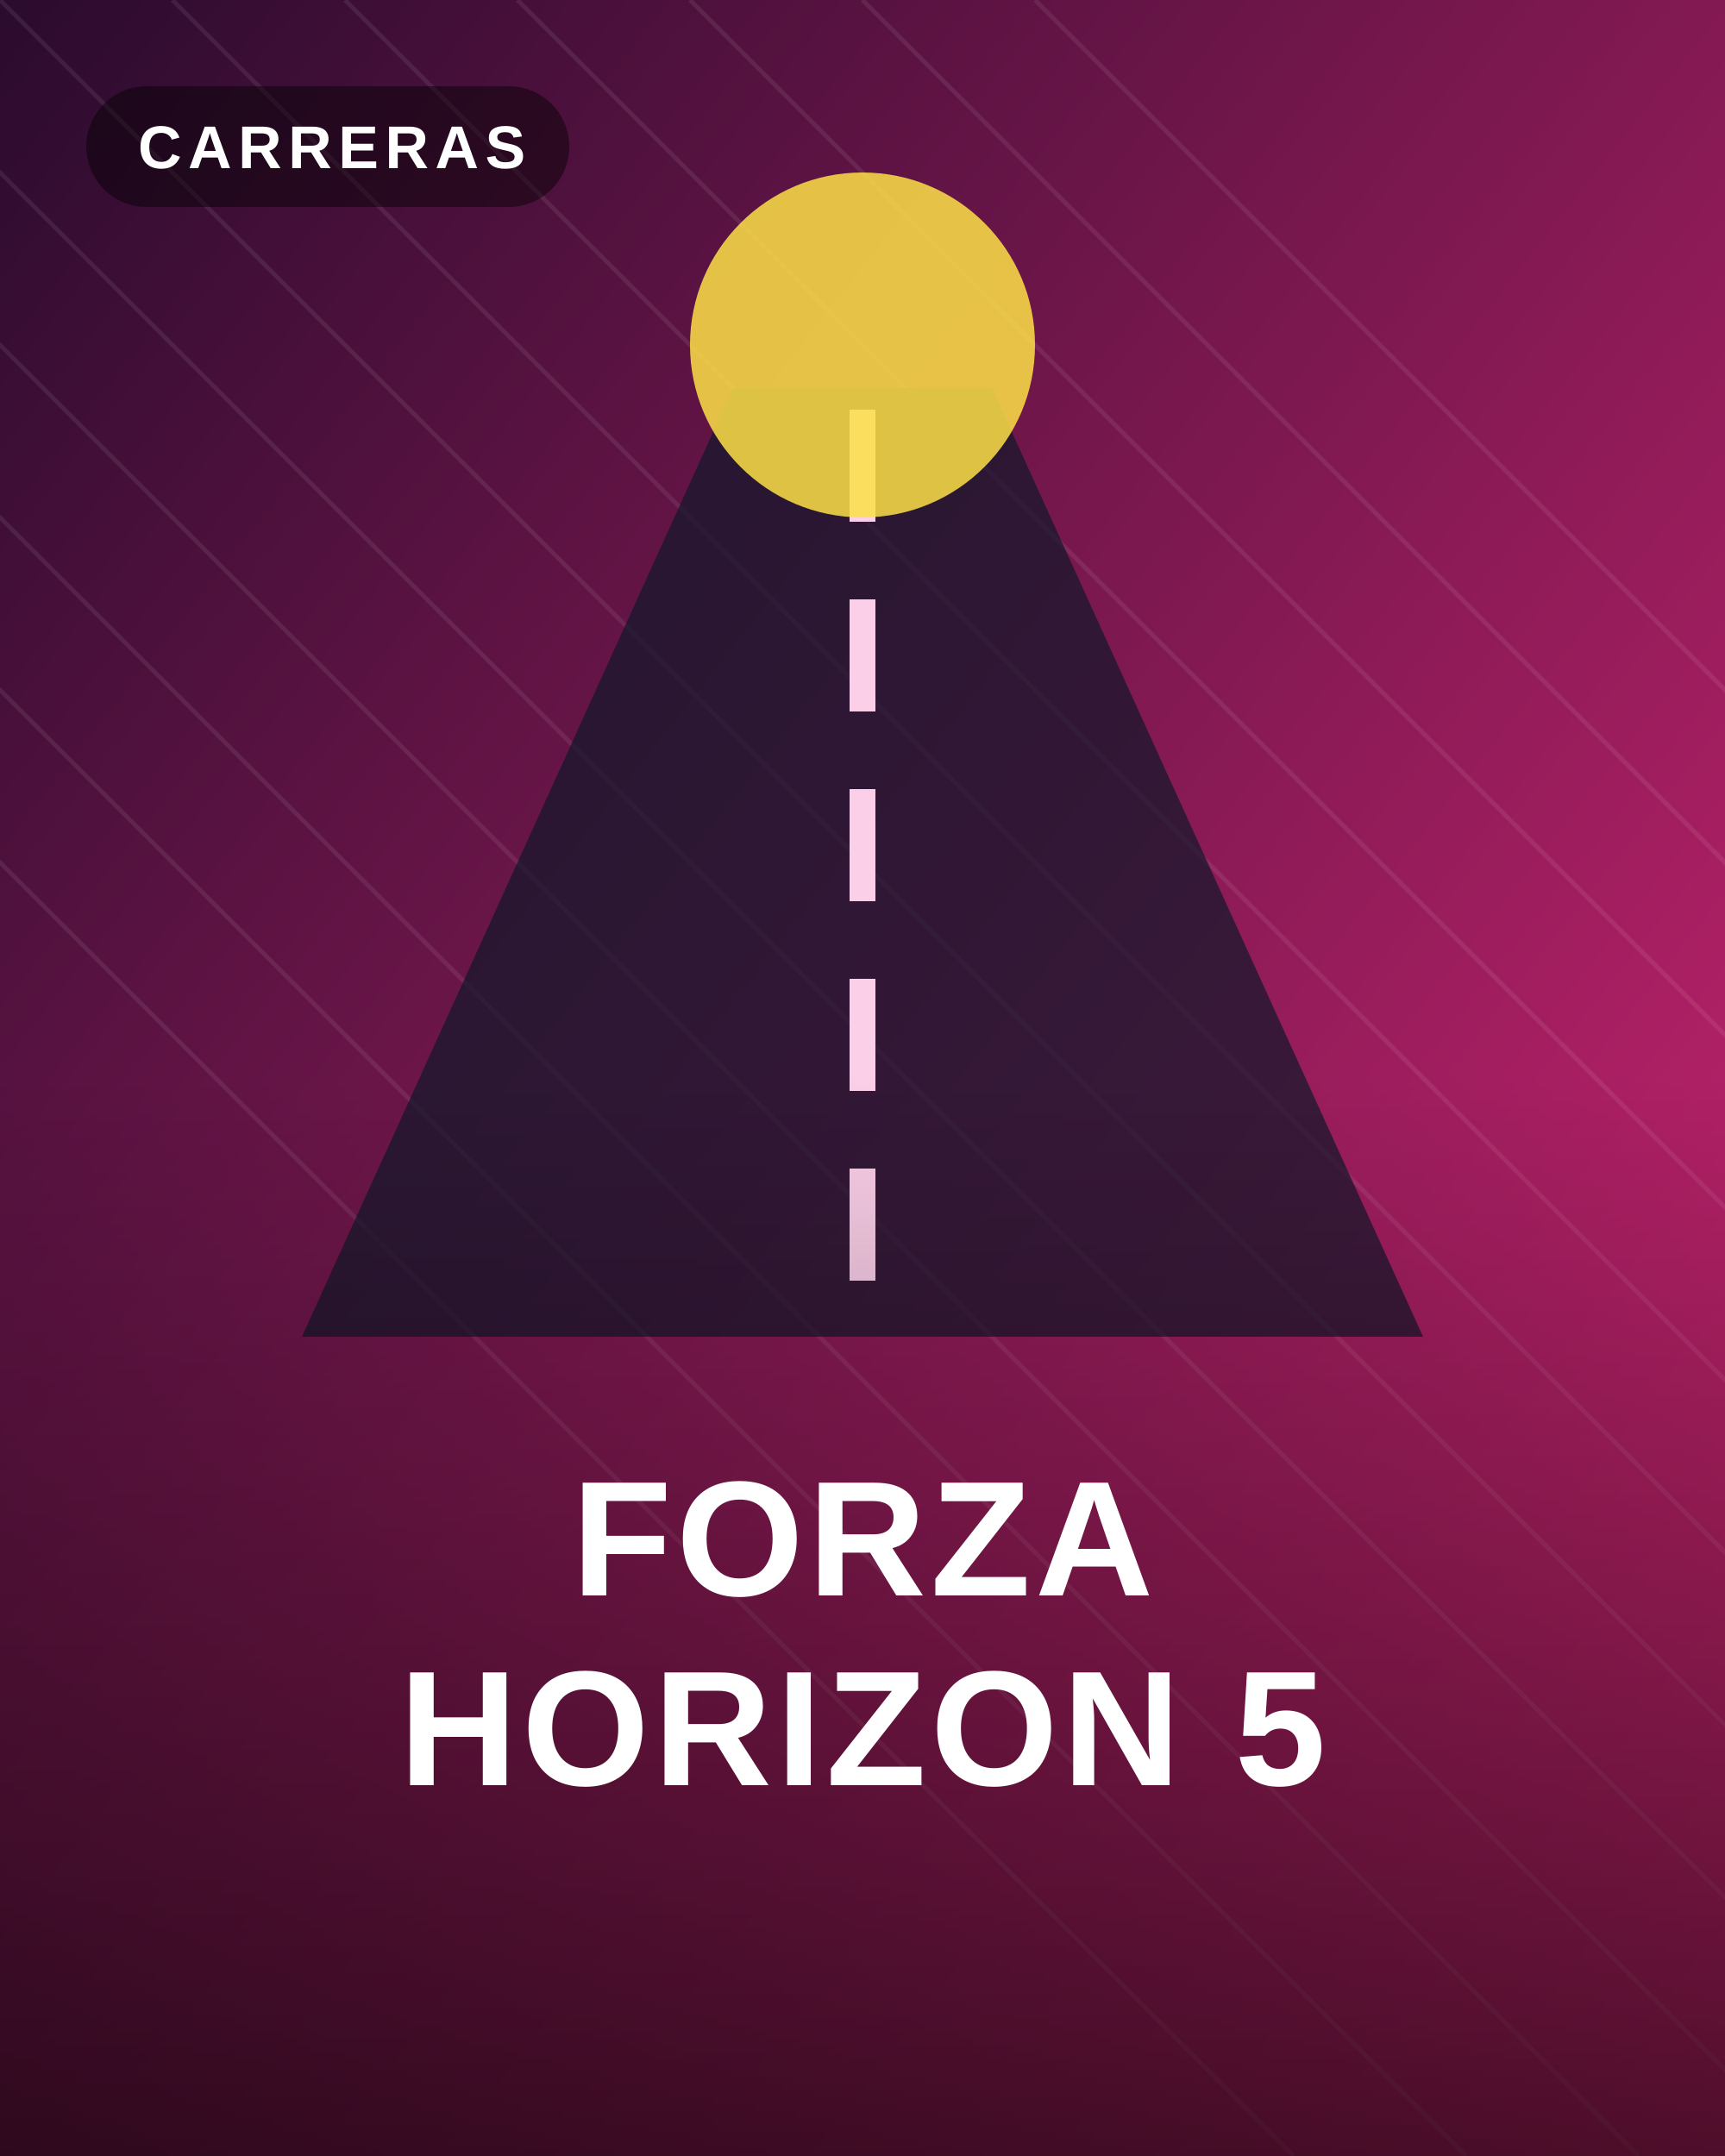
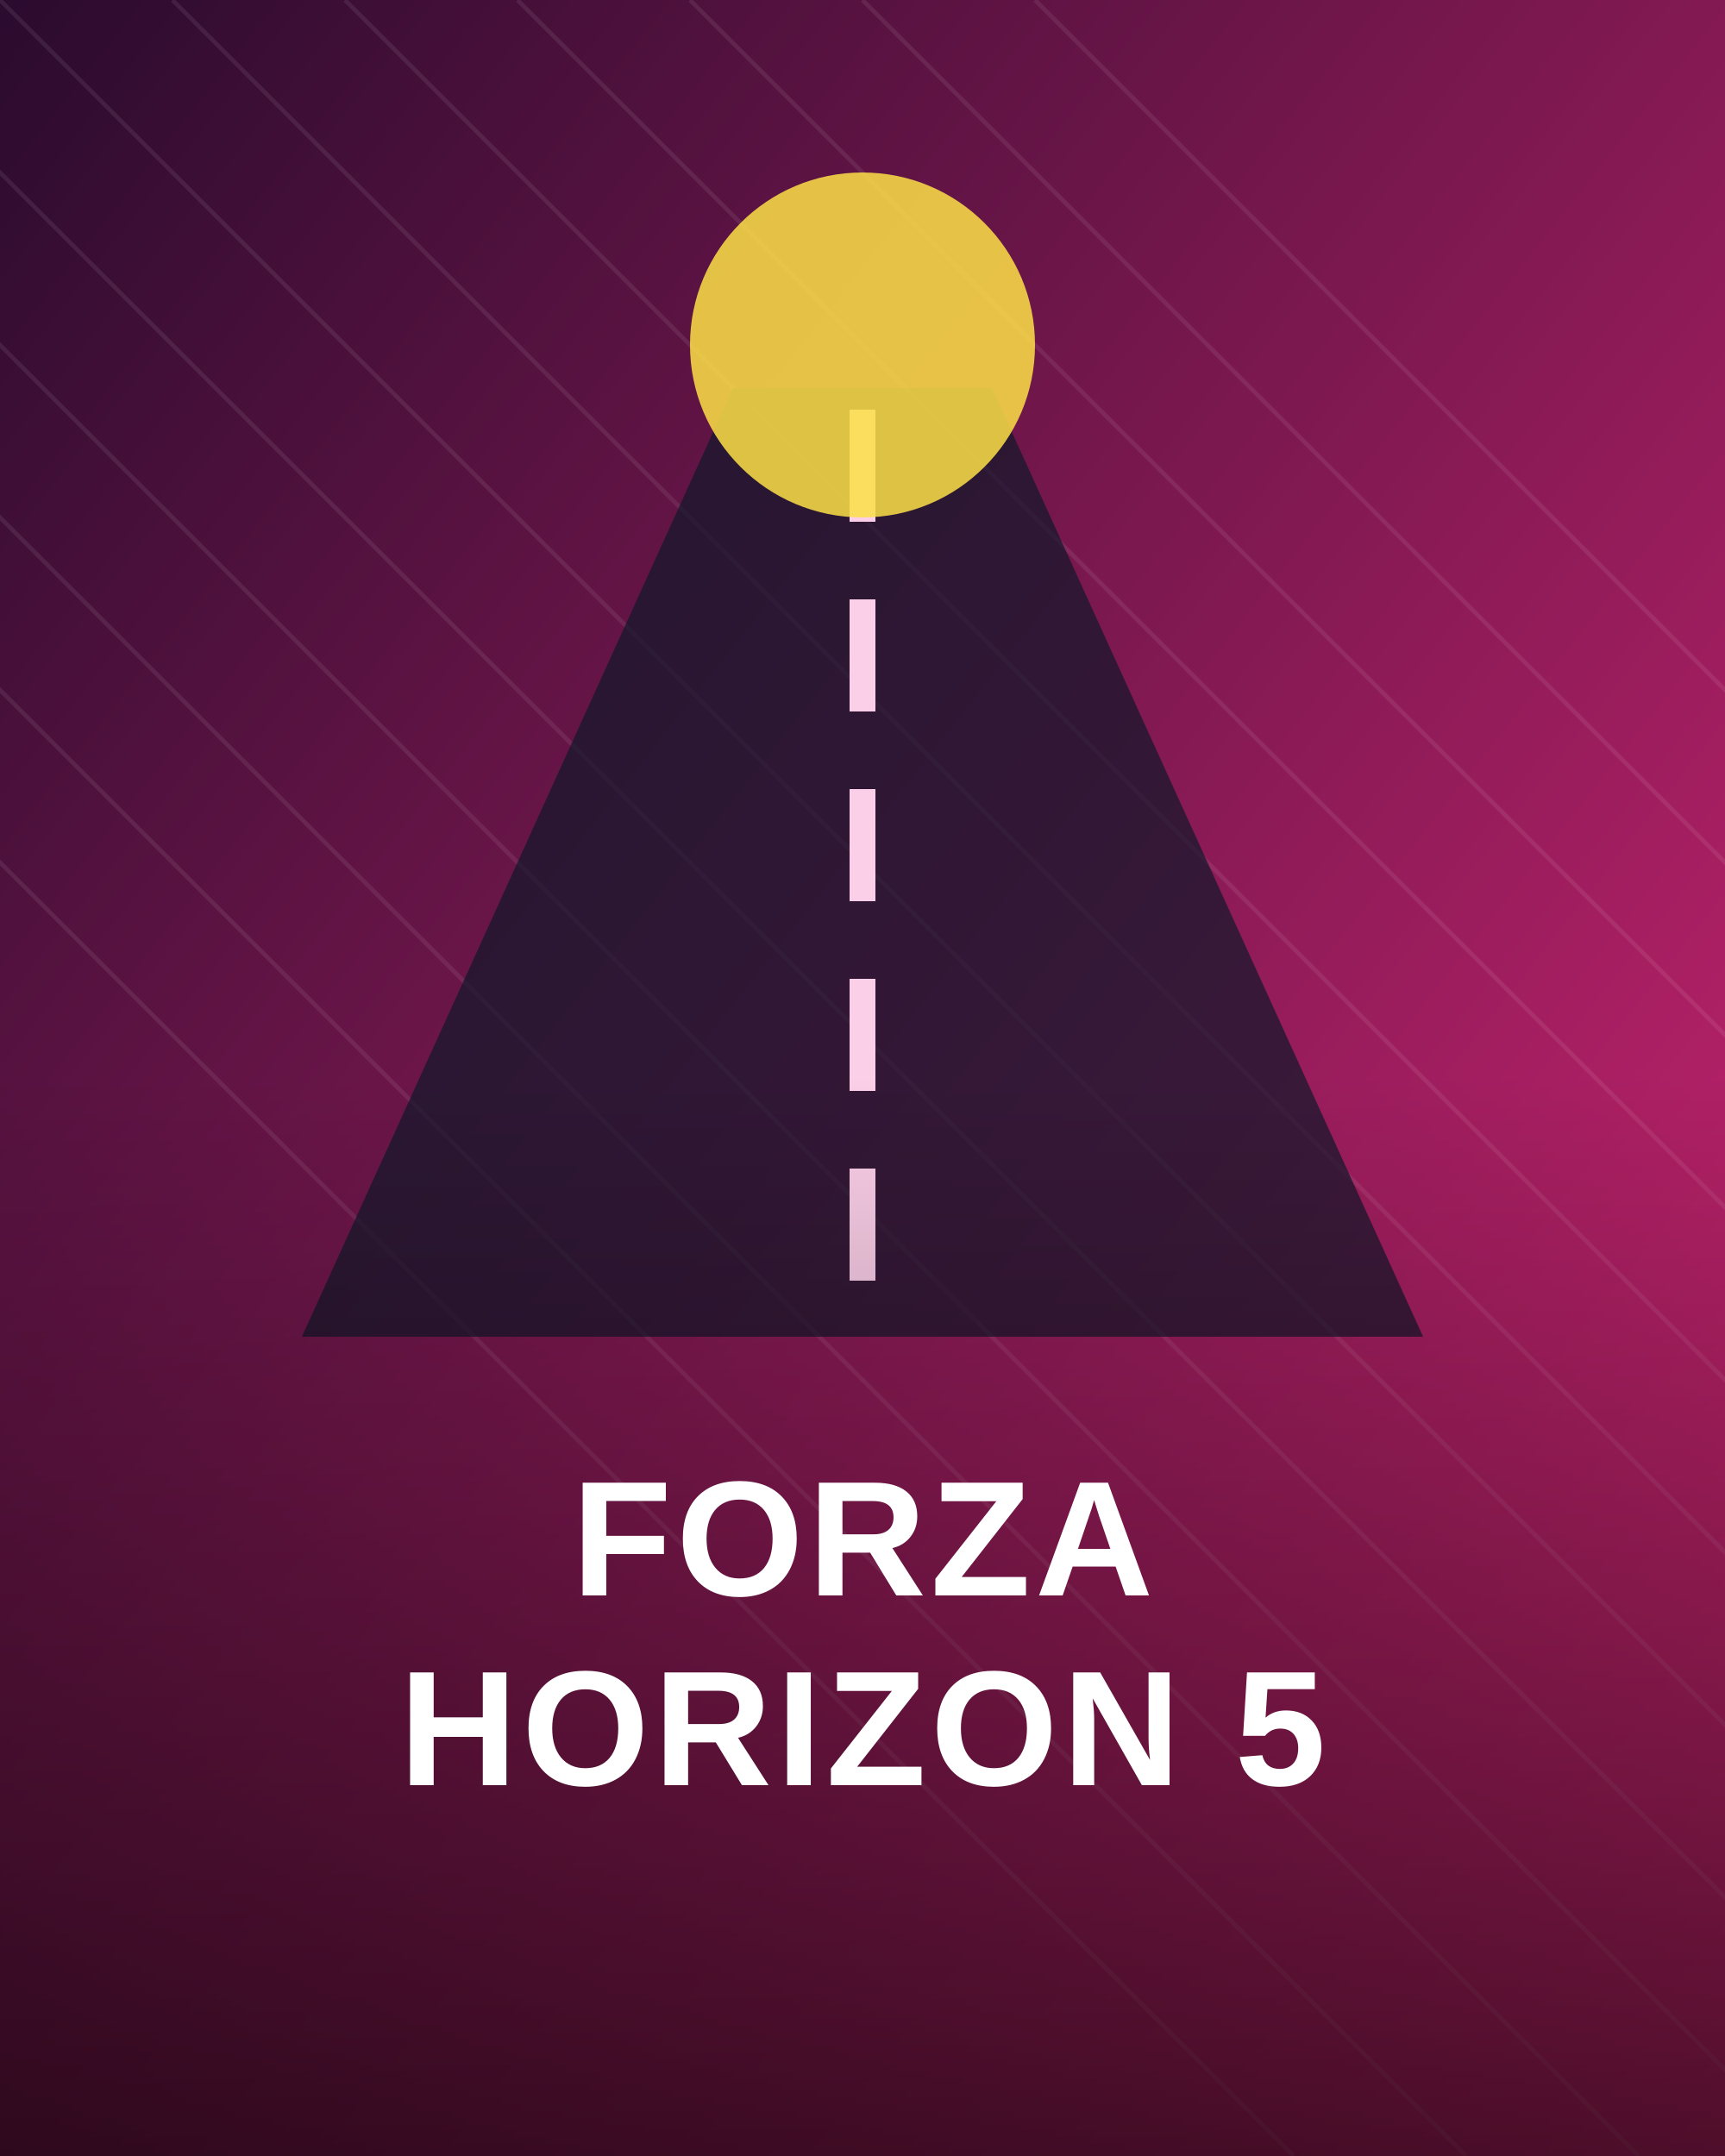
<svg xmlns="http://www.w3.org/2000/svg" viewBox="0 0 400 500" width="400" height="500" role="img" aria-label="FORZA HORIZON 5">
  <defs>
    <linearGradient id="g" x1="0" y1="0" x2="1" y2="1">
      <stop offset="0" stop-color="#2a0b2e" />
      <stop offset="1" stop-color="#db2777" />
    </linearGradient>
    <linearGradient id="s" x1="0" y1="0" x2="0" y2="1">
      <stop offset=".5" stop-color="#000" stop-opacity="0" />
      <stop offset="1" stop-color="#000" stop-opacity=".65" />
    </linearGradient>
  </defs>
  <rect width="400" height="500" fill="url(#g)" />
  <g opacity=".08" stroke="#fff">
    <line x1="-200" y1="0" x2="300" y2="500" />
    <line x1="-160" y1="0" x2="340" y2="500" />
    <line x1="-120" y1="0" x2="380" y2="500" />
    <line x1="-80" y1="0" x2="420" y2="500" />
    <line x1="-40" y1="0" x2="460" y2="500" />
    <line x1="0" y1="0" x2="500" y2="500" />
    <line x1="40" y1="0" x2="540" y2="500" />
    <line x1="80" y1="0" x2="580" y2="500" />
    <line x1="120" y1="0" x2="620" y2="500" />
    <line x1="160" y1="0" x2="660" y2="500" />
    <line x1="200" y1="0" x2="700" y2="500" />
    <line x1="240" y1="0" x2="740" y2="500" />
  </g>
  <polygon points="170,90 230,90 330,310 70,310" fill="#0f172a" opacity=".7" />
  <g stroke="#fbcfe8" stroke-width="6" stroke-dasharray="26 18">
    <line x1="200" y1="95" x2="200" y2="310" />
  </g>
  <circle cx="200" cy="80" r="40" fill="#fde047" opacity=".85" />
  <rect width="400" height="500" fill="url(#s)" />
-   <rect x="20" y="20" width="112" height="28" rx="14" fill="#000" opacity=".45" />
-   <text x="32" y="39" font-family="Segoe UI,Arial,sans-serif" font-size="14" font-weight="700" fill="#fff" letter-spacing="1.5">CARRERAS</text>
  <text x="200" y="370" text-anchor="middle" font-family="Arial Black,Segoe UI,Arial,sans-serif" font-weight="900" font-size="38" fill="#ffffff" letter-spacing="1">FORZA</text>
  <text x="200" y="414" text-anchor="middle" font-family="Arial Black,Segoe UI,Arial,sans-serif" font-weight="900" font-size="38" fill="#ffffff" letter-spacing="1">HORIZON 5</text>
</svg>
